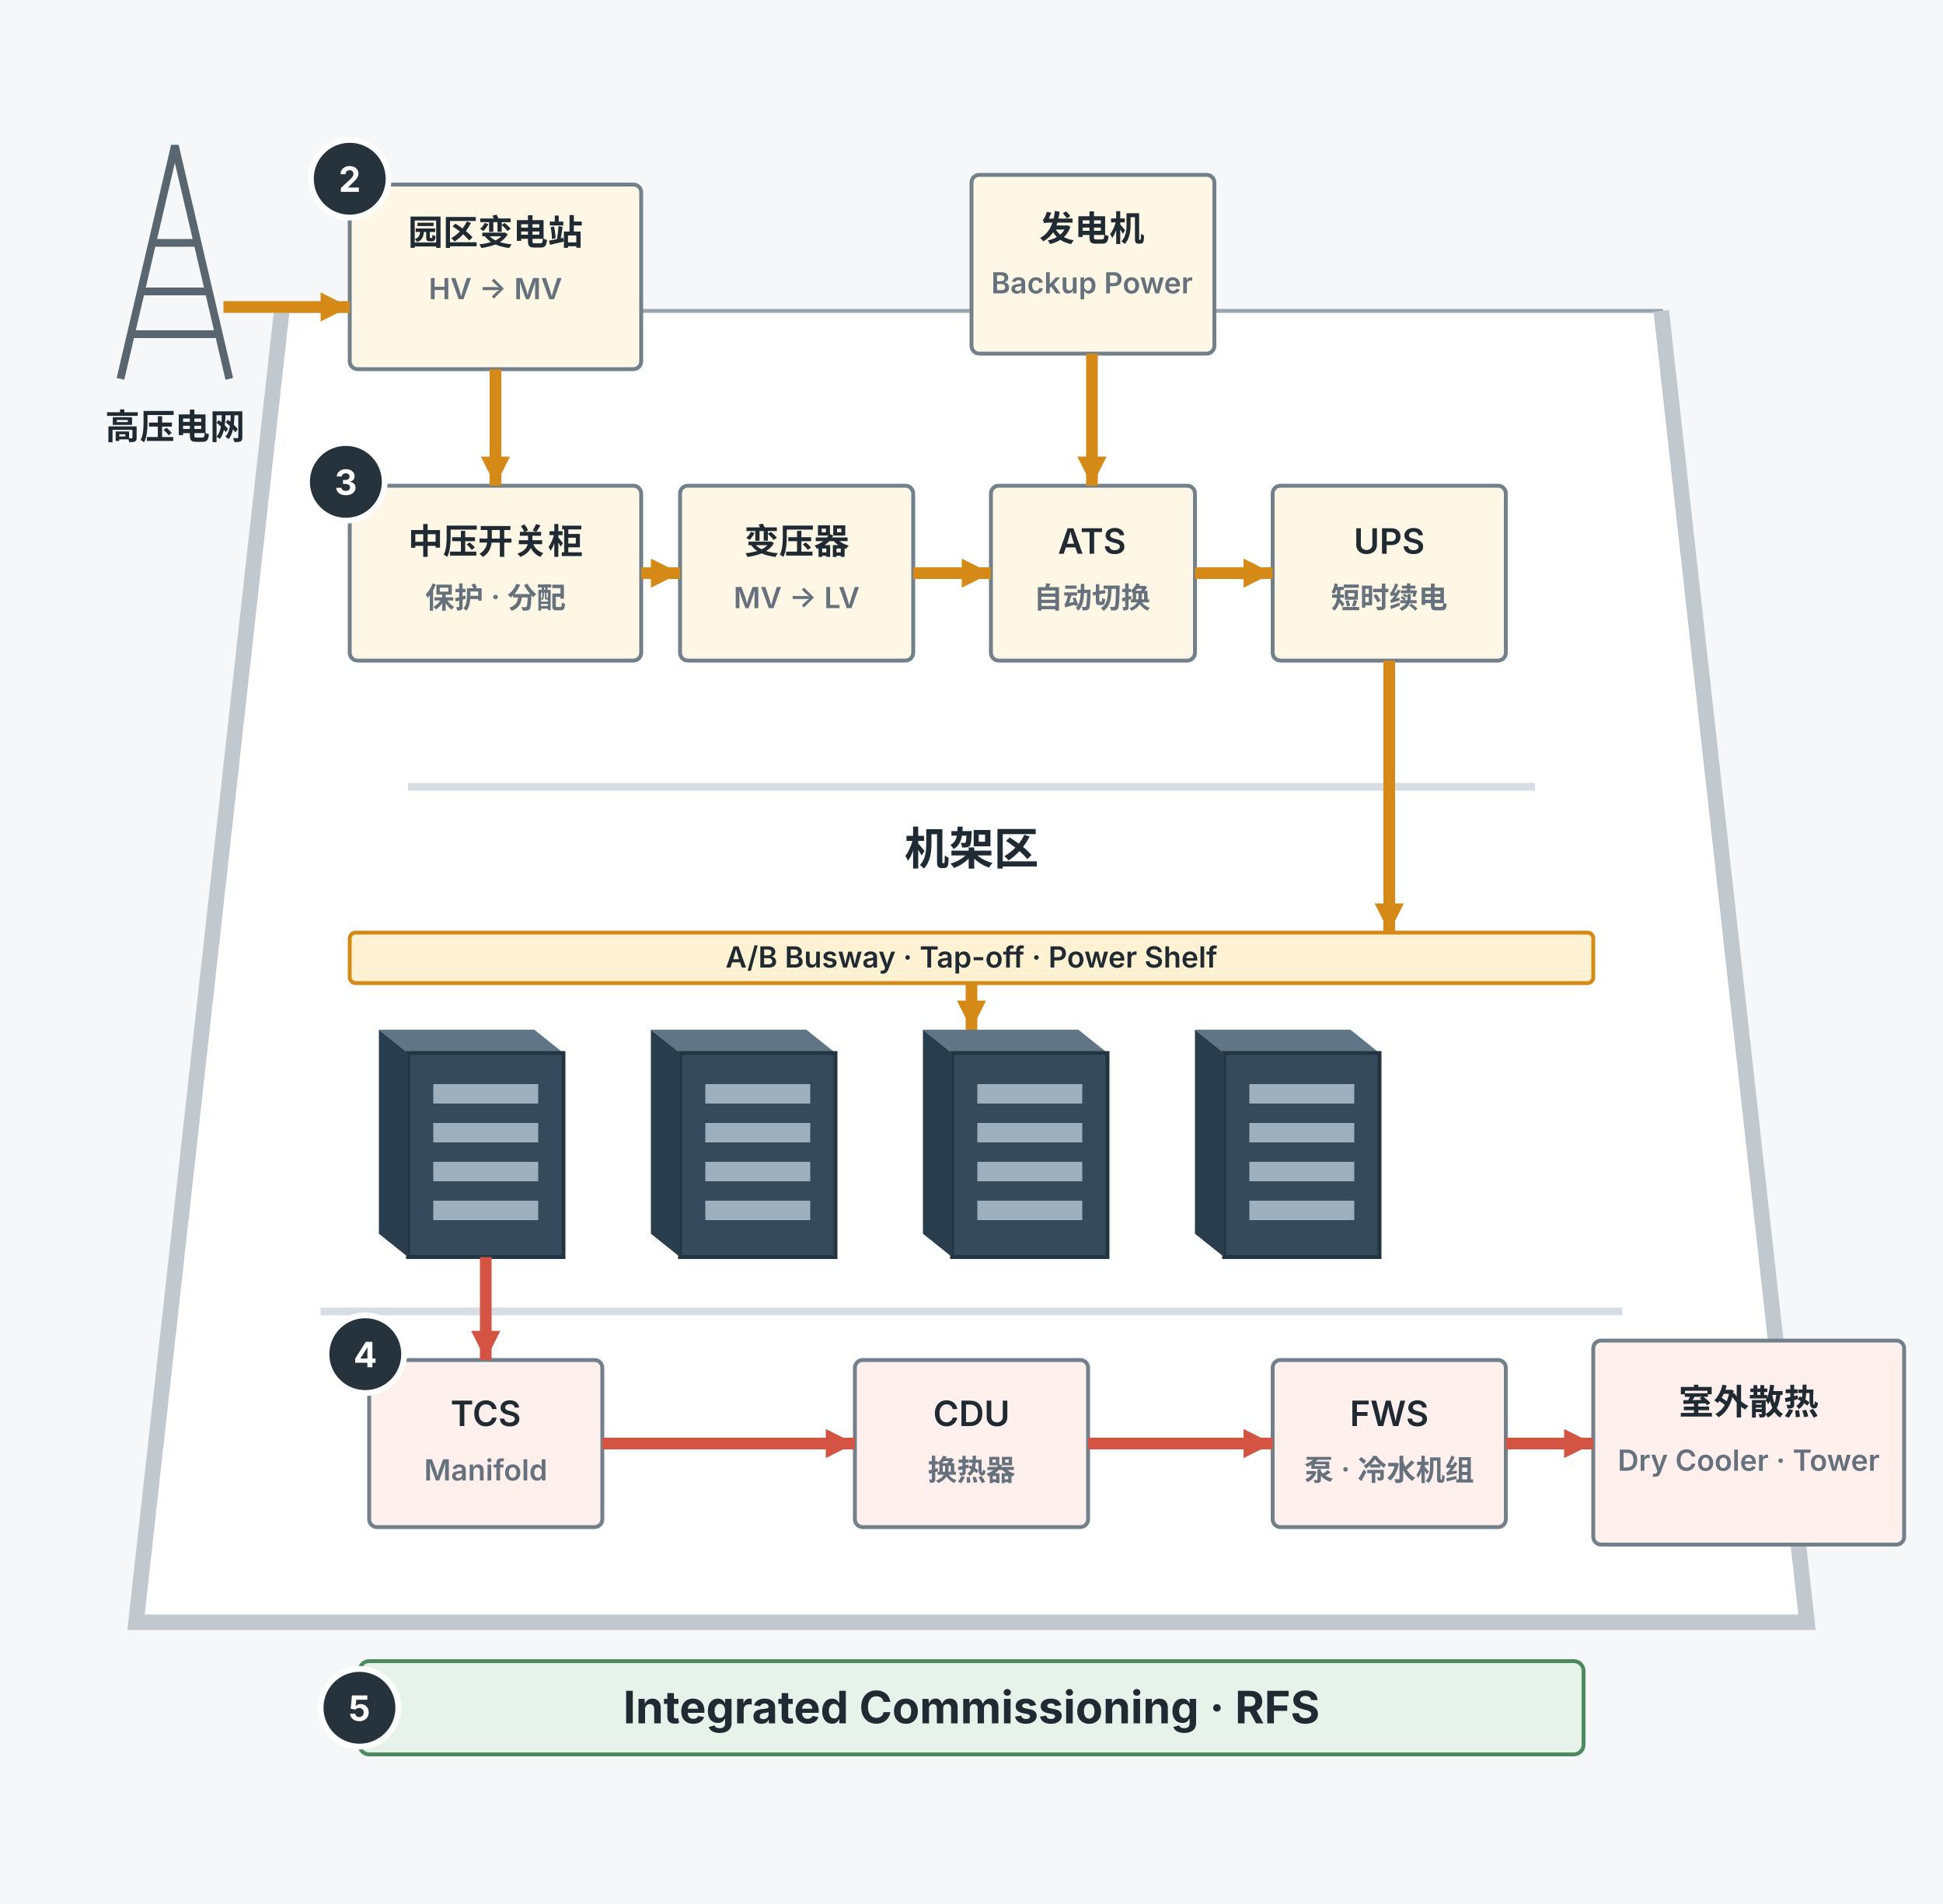
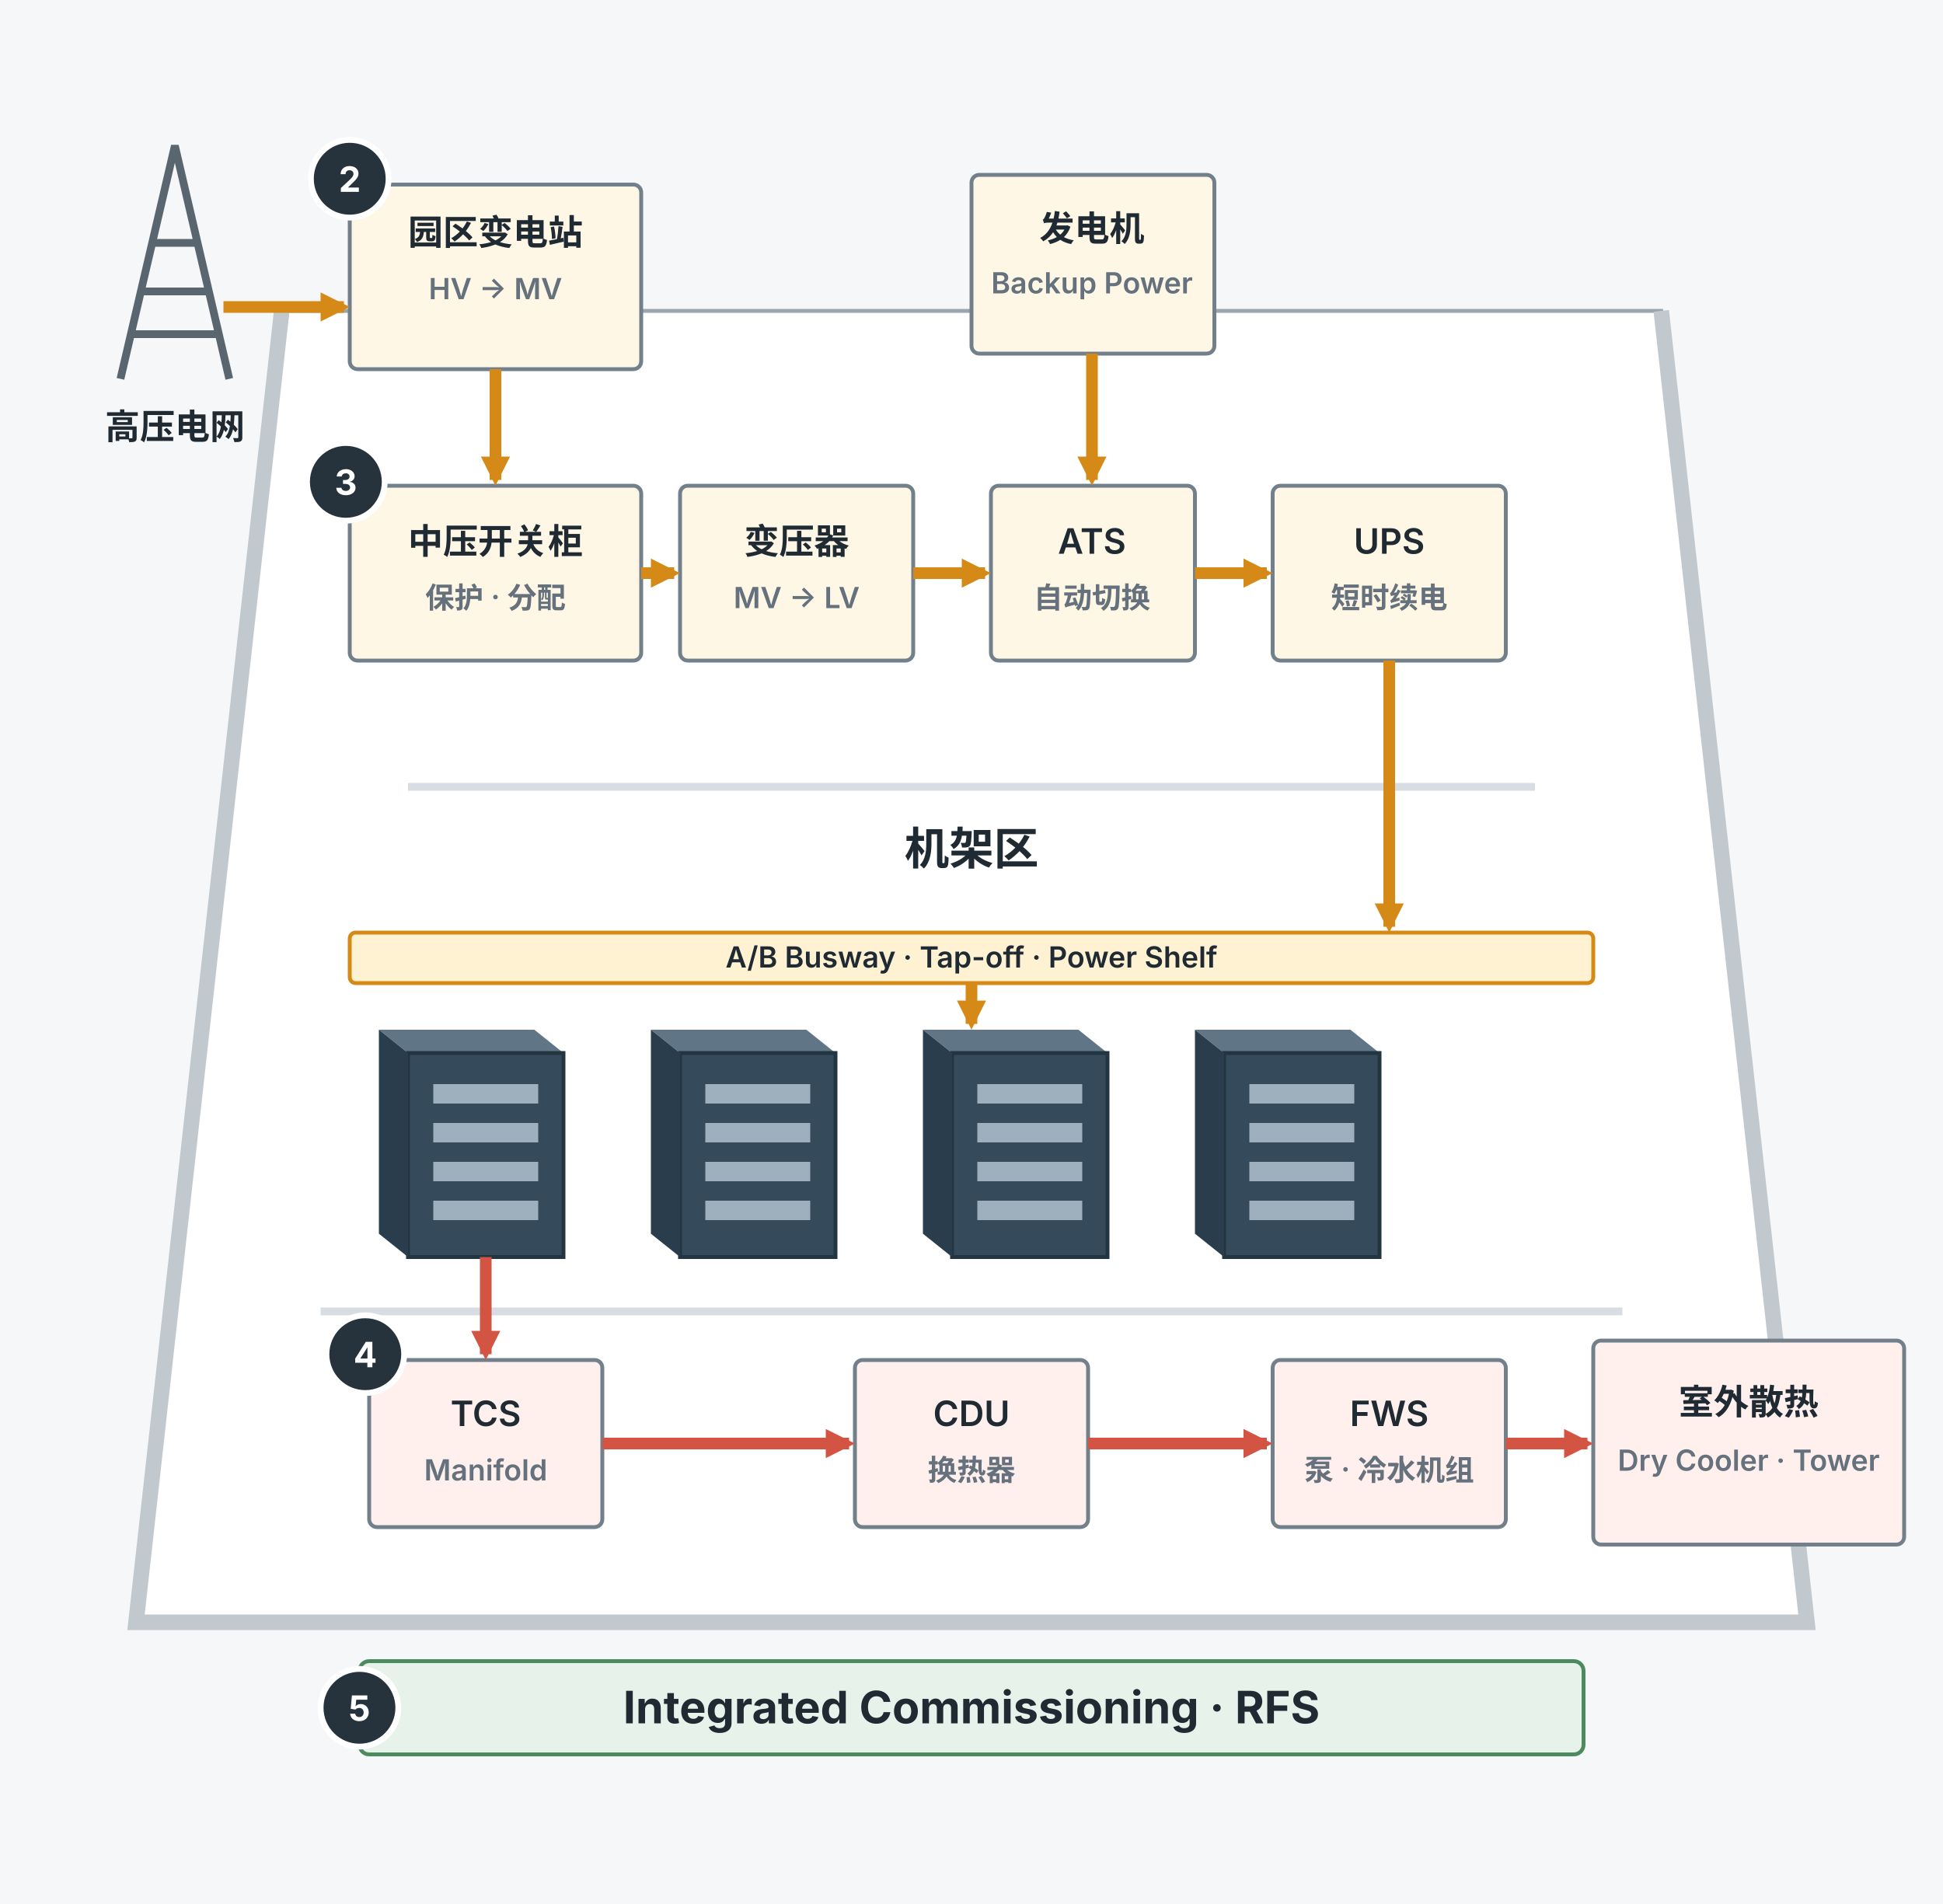
<svg xmlns="http://www.w3.org/2000/svg" width="1000" height="980" viewBox="0 0 1000 980" role="img" aria-labelledby="title desc">
  <defs>
-     <marker id="p" markerWidth="15" markerHeight="15" refX="15" refY="7.5" orient="auto" markerUnits="userSpaceOnUse">
+     <marker id="p" markerWidth="15" markerHeight="15" refX="12" refY="7.5" orient="auto" markerUnits="userSpaceOnUse">
      <path d="M0 0L15 7.5L0 15Z" fill="#d58a17" />
    </marker>
-     <marker id="h" markerWidth="15" markerHeight="15" refX="15" refY="7.5" orient="auto" markerUnits="userSpaceOnUse">
+     <marker id="h" markerWidth="15" markerHeight="15" refX="12" refY="7.5" orient="auto" markerUnits="userSpaceOnUse">
      <path d="M0 0L15 7.5L0 15Z" fill="#d35443" />
    </marker>
    <style>
      .bg{fill:#f6f7f8}.floor{fill:#fff;stroke:#9aa5af;stroke-width:2}.wall{fill:none;stroke:#c1c9cf;stroke-width:8}
      .equip{fill:#fff;stroke:#71808b;stroke-width:2}.power-equip{fill:#fff7e6}.cool-equip{fill:#fff0ed}.rack-front{fill:#354a5b;stroke:#243542;stroke-width:2}.rack-top{fill:#607687}.rack-side{fill:#2a3d4c}.slot{fill:#9eb0be}
      .ink{fill:#202a33}.muted{fill:#65717c}.label{font:700 23px -apple-system,BlinkMacSystemFont,"Segoe UI",sans-serif}.minor{font:600 18px -apple-system,BlinkMacSystemFont,"Segoe UI",sans-serif}.tiny{font:600 15px -apple-system,BlinkMacSystemFont,"Segoe UI",sans-serif}.micro{font:600 13px -apple-system,BlinkMacSystemFont,"Segoe UI",sans-serif}.center{text-anchor:middle}
      .power{fill:none;stroke:#d58a17;stroke-width:6;stroke-linecap:butt;stroke-linejoin:round}.heat{fill:none;stroke:#d35443;stroke-width:6;stroke-linecap:butt;stroke-linejoin:round}
      .marker{fill:#26323c;stroke:#fff;stroke-width:3}.num{fill:#fff;font:700 18px -apple-system,BlinkMacSystemFont,"Segoe UI",sans-serif;text-anchor:middle;dominant-baseline:middle}.gate{fill:#e7f2ea;stroke:#4d8a5e;stroke-width:2}
    </style>
  </defs>
  <rect class="bg" width="1000" height="980" />
  <polygon class="floor" points="145,160 855,160 930,835 70,835" />
  <path class="wall" d="M145 160L70 835H930L855 160" />
  <path d="M210 405H790M165 675H835" fill="none" stroke="#d7dde2" stroke-width="4" />
  <g stroke="#59656f" stroke-width="4" fill="none">
    <path d="M62 195L90 75L118 195M72 150H108M68 172H112M78 125H102" />
  </g>
  <text class="minor ink center" x="90" y="226">高压电网</text>
  <rect class="equip power-equip" x="180" y="95" width="150" height="95" rx="4" />
  <text class="minor ink center" x="255" y="126">园区变电站</text>
  <text class="tiny muted center" x="255" y="154">HV → MV</text>
  <circle class="marker" cx="180" cy="92" r="20" />
  <text class="num" x="180" y="92">2</text>
  <rect class="equip power-equip" x="500" y="90" width="125" height="92" rx="4" />
  <text class="minor ink center" x="562" y="124">发电机</text>
  <text class="tiny muted center" x="562" y="151">Backup Power</text>
  <rect class="equip power-equip" x="180" y="250" width="150" height="90" rx="4" />
  <text class="minor ink center" x="255" y="285">中压开关柜</text>
  <text class="tiny muted center" x="255" y="313">保护 · 分配</text>
  <rect class="equip power-equip" x="350" y="250" width="120" height="90" rx="4" />
  <text class="minor ink center" x="410" y="285">变压器</text>
  <text class="tiny muted center" x="410" y="313">MV → LV</text>
  <rect class="equip power-equip" x="510" y="250" width="105" height="90" rx="4" />
  <text class="minor ink center" x="562" y="285">ATS</text>
  <text class="tiny muted center" x="562" y="313">自动切换</text>
  <rect class="equip power-equip" x="655" y="250" width="120" height="90" rx="4" />
  <text class="minor ink center" x="715" y="285">UPS</text>
  <text class="tiny muted center" x="715" y="313">短时续电</text>
  <circle class="marker" cx="178" cy="248" r="20" />
  <text class="num" x="178" y="248">3</text>
  <rect class="equip cool-equip" x="190" y="700" width="120" height="86" rx="4" />
  <text class="minor ink center" x="250" y="734">TCS</text>
  <text class="tiny muted center" x="250" y="762">Manifold</text>
  <rect class="equip cool-equip" x="440" y="700" width="120" height="86" rx="4" />
  <text class="minor ink center" x="500" y="734">CDU</text>
  <text class="tiny muted center" x="500" y="762">换热器</text>
  <rect class="equip cool-equip" x="655" y="700" width="120" height="86" rx="4" />
  <text class="minor ink center" x="715" y="734">FWS</text>
  <text class="tiny muted center" x="715" y="762">泵 · 冷水机组</text>
  <circle class="marker" cx="188" cy="697" r="20" />
  <text class="num" x="188" y="697">4</text>
  <rect class="equip cool-equip" x="820" y="690" width="160" height="105" rx="4" />
  <text class="minor ink center" x="900" y="728">室外散热</text>
  <text class="tiny muted center" x="900" y="757">Dry Cooler · Tower</text>
  <text class="label ink center" x="500" y="445">机架区</text>
  <g>
    <g transform="translate(195 530)">
      <polygon class="rack-top" points="0,0 80,0 95,12 15,12" />
      <rect class="rack-front" x="15" y="12" width="80" height="105" />
      <polygon class="rack-side" points="0,0 15,12 15,117 0,105" />
      <rect class="slot" x="28" y="28" width="54" height="10" />
      <rect class="slot" x="28" y="48" width="54" height="10" />
      <rect class="slot" x="28" y="68" width="54" height="10" />
      <rect class="slot" x="28" y="88" width="54" height="10" />
    </g>
    <g transform="translate(335 530)">
      <polygon class="rack-top" points="0,0 80,0 95,12 15,12" />
      <rect class="rack-front" x="15" y="12" width="80" height="105" />
      <polygon class="rack-side" points="0,0 15,12 15,117 0,105" />
      <rect class="slot" x="28" y="28" width="54" height="10" />
      <rect class="slot" x="28" y="48" width="54" height="10" />
      <rect class="slot" x="28" y="68" width="54" height="10" />
      <rect class="slot" x="28" y="88" width="54" height="10" />
    </g>
    <g transform="translate(475 530)">
      <polygon class="rack-top" points="0,0 80,0 95,12 15,12" />
      <rect class="rack-front" x="15" y="12" width="80" height="105" />
      <polygon class="rack-side" points="0,0 15,12 15,117 0,105" />
      <rect class="slot" x="28" y="28" width="54" height="10" />
      <rect class="slot" x="28" y="48" width="54" height="10" />
      <rect class="slot" x="28" y="68" width="54" height="10" />
      <rect class="slot" x="28" y="88" width="54" height="10" />
    </g>
    <g transform="translate(615 530)">
      <polygon class="rack-top" points="0,0 80,0 95,12 15,12" />
      <rect class="rack-front" x="15" y="12" width="80" height="105" />
      <polygon class="rack-side" points="0,0 15,12 15,117 0,105" />
      <rect class="slot" x="28" y="28" width="54" height="10" />
      <rect class="slot" x="28" y="48" width="54" height="10" />
      <rect class="slot" x="28" y="68" width="54" height="10" />
      <rect class="slot" x="28" y="88" width="54" height="10" />
    </g>
  </g>
  <rect x="180" y="480" width="640" height="26" rx="3" fill="#fff2d2" stroke="#d58a17" stroke-width="2" />
  <text class="tiny ink center" x="500" y="498">A/B Busway · Tap-off · Power Shelf</text>
  <rect class="gate" x="185" y="855" width="630" height="48" rx="5" />
  <text class="label ink center" x="500" y="887">Integrated Commissioning · RFS</text>
  <circle class="marker" cx="185" cy="879" r="20" />
  <text class="num" x="185" y="879">5</text>
-   <path class="power" d="M115 158H180" marker-end="url(#p)" />
-   <path class="power" d="M255 190V250" marker-end="url(#p)" />
-   <path class="power" d="M330 295H350" marker-end="url(#p)" />
-   <path class="power" d="M470 295H510" marker-end="url(#p)" />
-   <path class="power" d="M562 182V250" marker-end="url(#p)" />
-   <path class="power" d="M615 295H655" marker-end="url(#p)" />
-   <path class="power" d="M715 340V480" marker-end="url(#p)" />
-   <path class="power" d="M500 506V530" marker-end="url(#p)" />
-   <path class="heat" d="M250 647V700" marker-end="url(#h)" />
-   <path class="heat" d="M310 743H440" marker-end="url(#h)" />
-   <path class="heat" d="M560 743H655" marker-end="url(#h)" />
-   <path class="heat" d="M775 743H820" marker-end="url(#h)" />
+   <path class="power" d="M115 158H177" marker-end="url(#p)" />
+   <path class="power" d="M255 190V247" marker-end="url(#p)" />
+   <path class="power" d="M330 295H347" marker-end="url(#p)" />
+   <path class="power" d="M470 295H507" marker-end="url(#p)" />
+   <path class="power" d="M562 182V247" marker-end="url(#p)" />
+   <path class="power" d="M615 295H652" marker-end="url(#p)" />
+   <path class="power" d="M715 340V477" marker-end="url(#p)" />
+   <path class="power" d="M500 506V527" marker-end="url(#p)" />
+   <path class="heat" d="M250 647V697" marker-end="url(#h)" />
+   <path class="heat" d="M310 743H437" marker-end="url(#h)" />
+   <path class="heat" d="M560 743H652" marker-end="url(#h)" />
+   <path class="heat" d="M775 743H817" marker-end="url(#h)" />
</svg>
